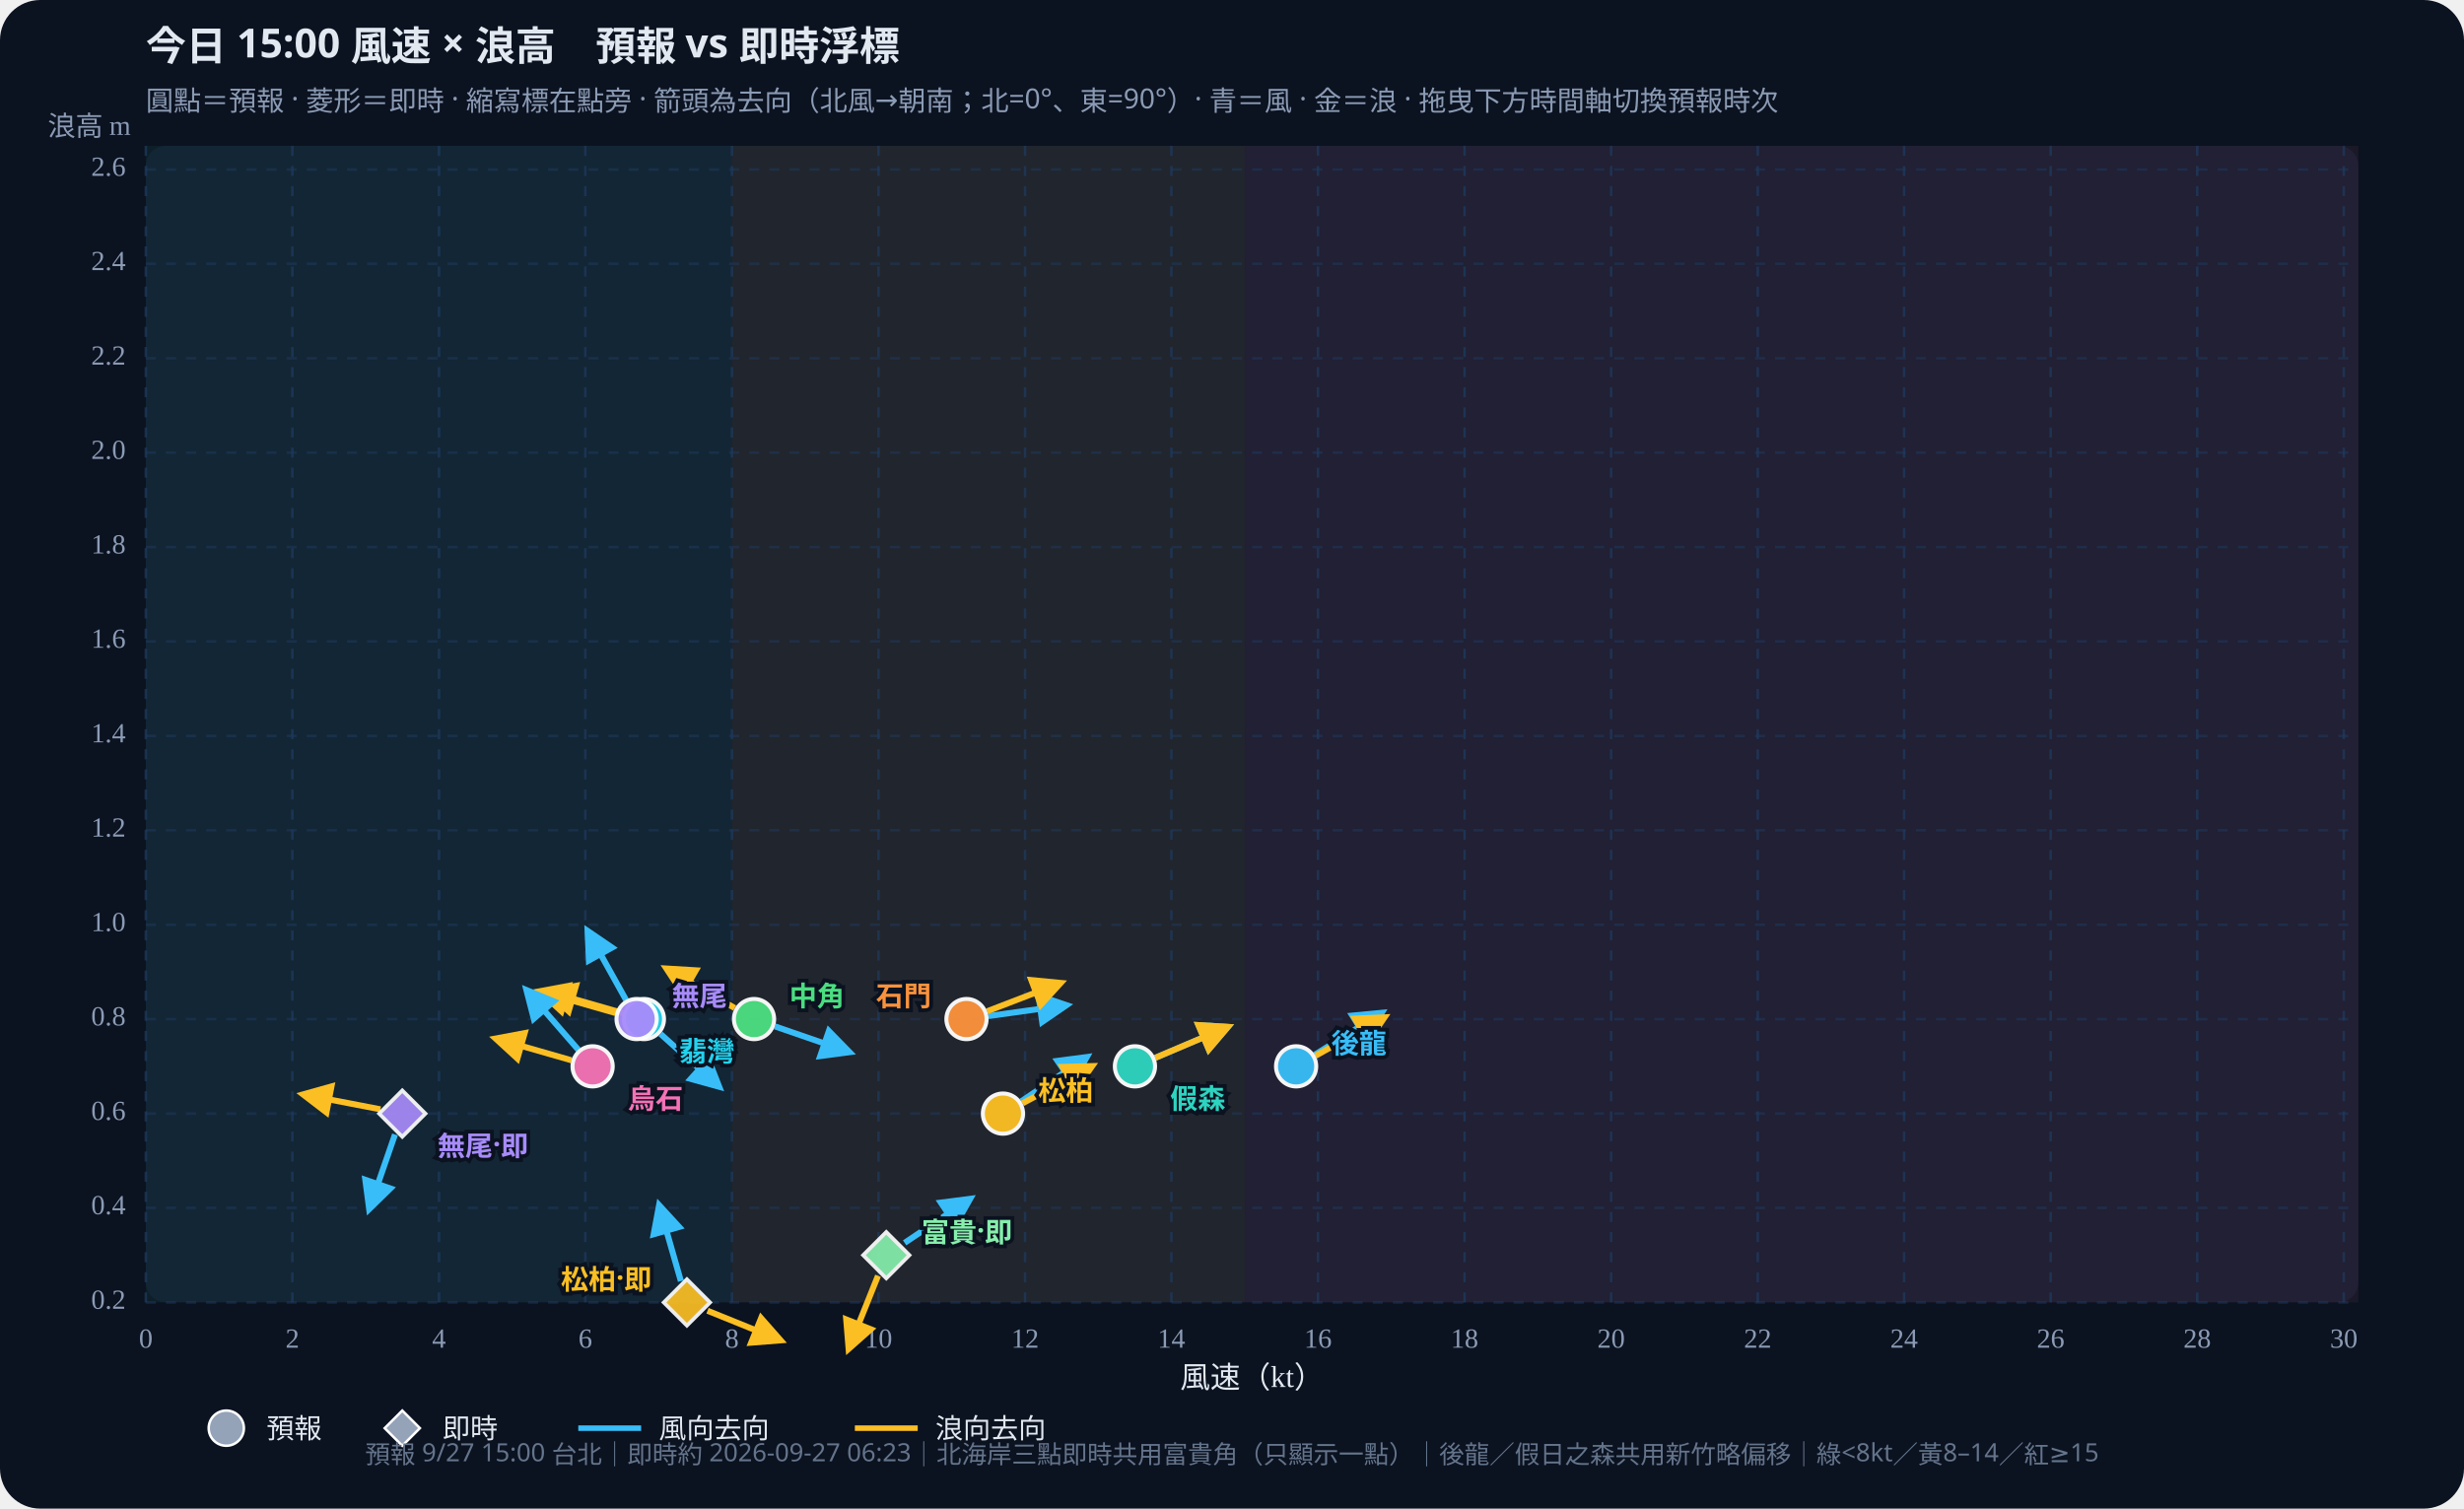
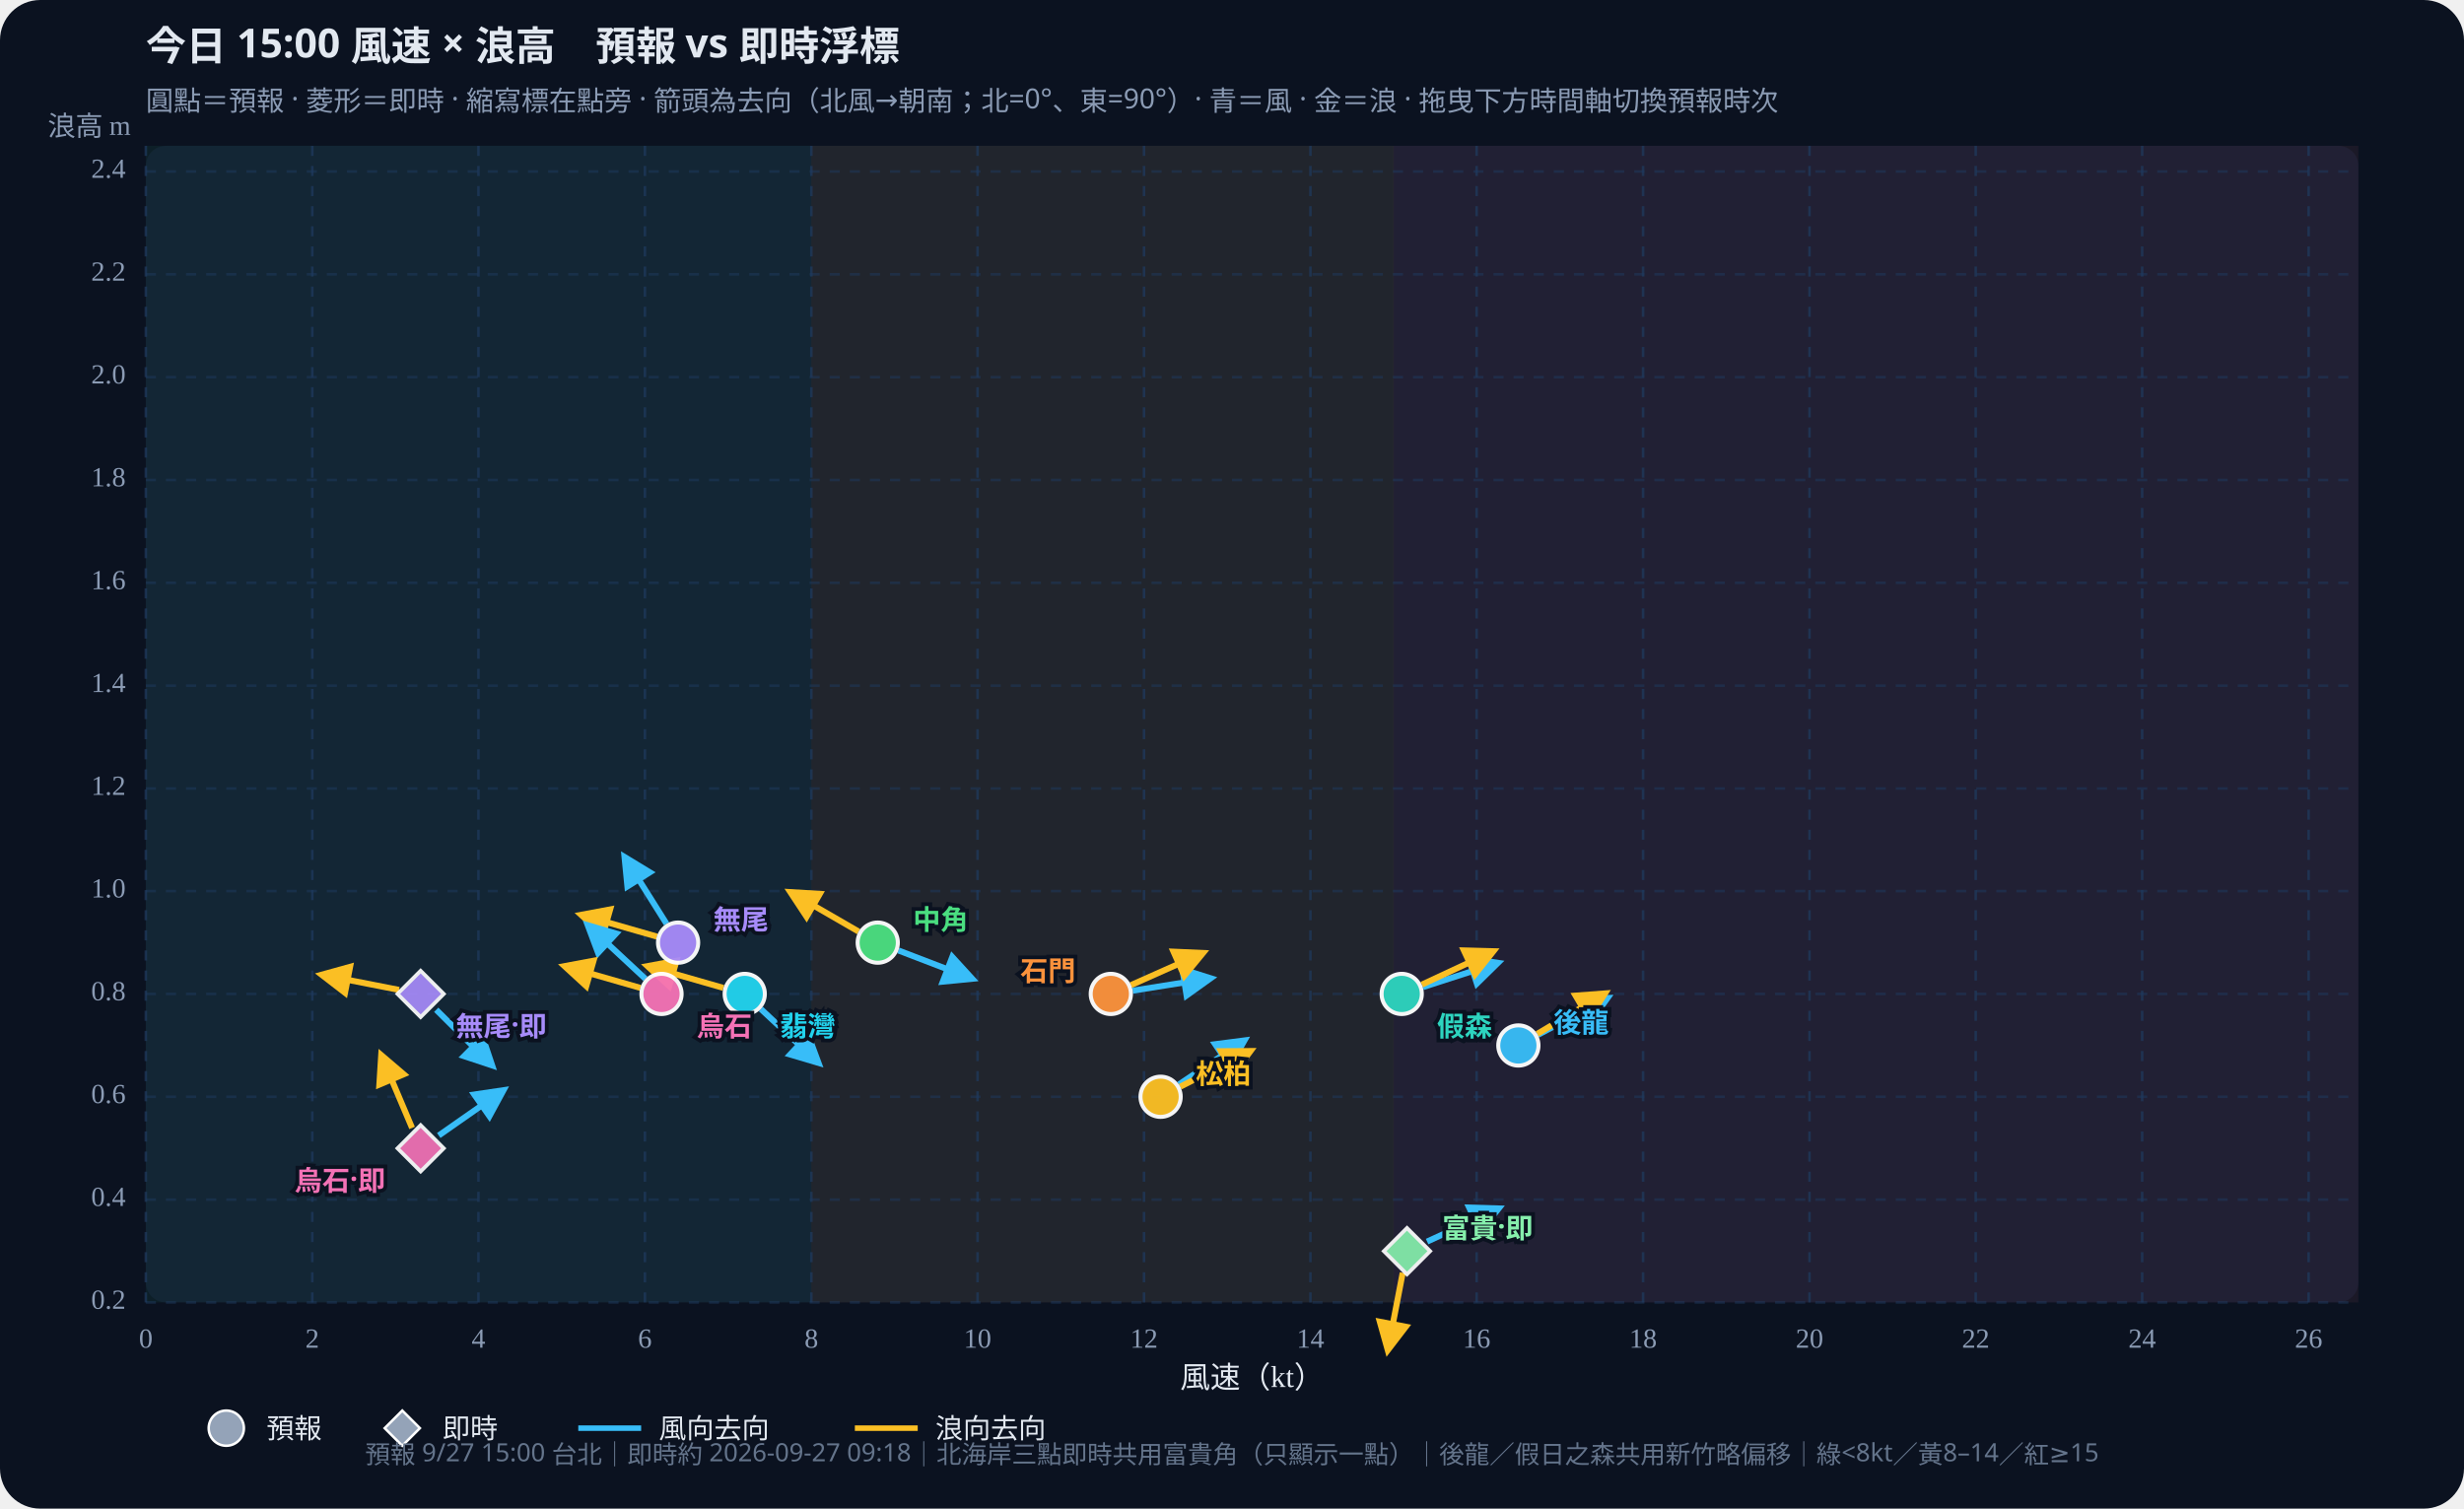
<svg xmlns="http://www.w3.org/2000/svg" id="wws-svg" viewBox="0 0 980 600" role="img" aria-label="風速與浪高散佈圖，可拖曳時間軸切換預報時次" style="width:100%;height:auto;display:block">
  <rect width="980" height="600" fill="#0b1220" rx="16" />
  <rect x="58" y="58" width="880" height="460" fill="#111a2e" rx="8" />
-   <rect x="58.0" y="58" width="233.1" height="460" fill="#34d399" opacity="0.07" />
-   <rect x="291.1" y="58" width="204.0" height="460" fill="#fbbf24" opacity="0.07" />
-   <rect x="495.1" y="58" width="442.9" height="460" fill="#fb7185" opacity="0.07" />
+   <rect x="58.0" y="58" width="264.7" height="460" fill="#34d399" opacity="0.07" />
+   <rect x="322.7" y="58" width="231.6" height="460" fill="#fbbf24" opacity="0.07" />
+   <rect x="554.2" y="58" width="383.8" height="460" fill="#fb7185" opacity="0.07" />
  <defs>
    <marker id="arrow-38bdf8" viewBox="0 0 10 10" refX="8" refY="5" markerWidth="6" markerHeight="6" orient="auto-start-reverse">
      <path d="M0,0 L10,5 L0,10 z" fill="#38bdf8" />
    </marker>
    <marker id="arrow-fbbf24" viewBox="0 0 10 10" refX="8" refY="5" markerWidth="6" markerHeight="6" orient="auto-start-reverse">
      <path d="M0,0 L10,5 L0,10 z" fill="#fbbf24" />
    </marker>
  </defs>
  <text id="wws-title" x="58" y="24" fill="#e2e8f0" font-size="16" font-weight="700" font-family="Noto Sans TC,system-ui,sans-serif">今日 15:00 風速 × 浪高　預報 vs 即時浮標</text>
  <text x="58" y="44" fill="#8b9bb4" font-size="11" font-family="Noto Sans TC,system-ui,sans-serif">圓點＝預報 · 菱形＝即時 · 縮寫標在點旁 · 箭頭為去向（北風→朝南；北=0°、東=90°）· 青＝風 · 金＝浪 · 拖曳下方時間軸切換預報時次</text>
  <line x1="58.0" y1="58" x2="58.0" y2="518" stroke="#1e3a5f" stroke-dasharray="4 4" opacity="0.7" />
  <text x="58.0" y="536" text-anchor="middle" fill="#8b9bb4" font-size="11">0</text>
-   <line x1="116.3" y1="58" x2="116.3" y2="518" stroke="#1e3a5f" stroke-dasharray="4 4" opacity="0.7" />
-   <text x="116.3" y="536" text-anchor="middle" fill="#8b9bb4" font-size="11">2</text>
-   <line x1="174.6" y1="58" x2="174.6" y2="518" stroke="#1e3a5f" stroke-dasharray="4 4" opacity="0.7" />
-   <text x="174.6" y="536" text-anchor="middle" fill="#8b9bb4" font-size="11">4</text>
-   <line x1="232.8" y1="58" x2="232.8" y2="518" stroke="#1e3a5f" stroke-dasharray="4 4" opacity="0.7" />
-   <text x="232.8" y="536" text-anchor="middle" fill="#8b9bb4" font-size="11">6</text>
-   <line x1="291.1" y1="58" x2="291.1" y2="518" stroke="#1e3a5f" stroke-dasharray="4 4" opacity="0.7" />
-   <text x="291.1" y="536" text-anchor="middle" fill="#8b9bb4" font-size="11">8</text>
-   <line x1="349.4" y1="58" x2="349.4" y2="518" stroke="#1e3a5f" stroke-dasharray="4 4" opacity="0.7" />
-   <text x="349.4" y="536" text-anchor="middle" fill="#8b9bb4" font-size="11">10</text>
-   <line x1="407.7" y1="58" x2="407.7" y2="518" stroke="#1e3a5f" stroke-dasharray="4 4" opacity="0.7" />
-   <text x="407.7" y="536" text-anchor="middle" fill="#8b9bb4" font-size="11">12</text>
-   <line x1="465.9" y1="58" x2="465.9" y2="518" stroke="#1e3a5f" stroke-dasharray="4 4" opacity="0.7" />
-   <text x="465.9" y="536" text-anchor="middle" fill="#8b9bb4" font-size="11">14</text>
-   <line x1="524.2" y1="58" x2="524.2" y2="518" stroke="#1e3a5f" stroke-dasharray="4 4" opacity="0.7" />
-   <text x="524.2" y="536" text-anchor="middle" fill="#8b9bb4" font-size="11">16</text>
-   <line x1="582.5" y1="58" x2="582.5" y2="518" stroke="#1e3a5f" stroke-dasharray="4 4" opacity="0.7" />
-   <text x="582.5" y="536" text-anchor="middle" fill="#8b9bb4" font-size="11">18</text>
-   <line x1="640.8" y1="58" x2="640.8" y2="518" stroke="#1e3a5f" stroke-dasharray="4 4" opacity="0.7" />
-   <text x="640.8" y="536" text-anchor="middle" fill="#8b9bb4" font-size="11">20</text>
-   <line x1="699.1" y1="58" x2="699.1" y2="518" stroke="#1e3a5f" stroke-dasharray="4 4" opacity="0.7" />
-   <text x="699.1" y="536" text-anchor="middle" fill="#8b9bb4" font-size="11">22</text>
-   <line x1="757.3" y1="58" x2="757.3" y2="518" stroke="#1e3a5f" stroke-dasharray="4 4" opacity="0.7" />
-   <text x="757.3" y="536" text-anchor="middle" fill="#8b9bb4" font-size="11">24</text>
-   <line x1="815.6" y1="58" x2="815.6" y2="518" stroke="#1e3a5f" stroke-dasharray="4 4" opacity="0.7" />
-   <text x="815.6" y="536" text-anchor="middle" fill="#8b9bb4" font-size="11">26</text>
-   <line x1="873.9" y1="58" x2="873.9" y2="518" stroke="#1e3a5f" stroke-dasharray="4 4" opacity="0.7" />
-   <text x="873.9" y="536" text-anchor="middle" fill="#8b9bb4" font-size="11">28</text>
-   <line x1="932.2" y1="58" x2="932.2" y2="518" stroke="#1e3a5f" stroke-dasharray="4 4" opacity="0.7" />
-   <text x="932.2" y="536" text-anchor="middle" fill="#8b9bb4" font-size="11">30</text>
+   <line x1="124.2" y1="58" x2="124.2" y2="518" stroke="#1e3a5f" stroke-dasharray="4 4" opacity="0.7" />
+   <text x="124.2" y="536" text-anchor="middle" fill="#8b9bb4" font-size="11">2</text>
+   <line x1="190.3" y1="58" x2="190.3" y2="518" stroke="#1e3a5f" stroke-dasharray="4 4" opacity="0.7" />
+   <text x="190.3" y="536" text-anchor="middle" fill="#8b9bb4" font-size="11">4</text>
+   <line x1="256.5" y1="58" x2="256.5" y2="518" stroke="#1e3a5f" stroke-dasharray="4 4" opacity="0.7" />
+   <text x="256.5" y="536" text-anchor="middle" fill="#8b9bb4" font-size="11">6</text>
+   <line x1="322.7" y1="58" x2="322.7" y2="518" stroke="#1e3a5f" stroke-dasharray="4 4" opacity="0.7" />
+   <text x="322.7" y="536" text-anchor="middle" fill="#8b9bb4" font-size="11">8</text>
+   <line x1="388.8" y1="58" x2="388.8" y2="518" stroke="#1e3a5f" stroke-dasharray="4 4" opacity="0.7" />
+   <text x="388.8" y="536" text-anchor="middle" fill="#8b9bb4" font-size="11">10</text>
+   <line x1="455.0" y1="58" x2="455.0" y2="518" stroke="#1e3a5f" stroke-dasharray="4 4" opacity="0.7" />
+   <text x="455.0" y="536" text-anchor="middle" fill="#8b9bb4" font-size="11">12</text>
+   <line x1="521.2" y1="58" x2="521.2" y2="518" stroke="#1e3a5f" stroke-dasharray="4 4" opacity="0.7" />
+   <text x="521.2" y="536" text-anchor="middle" fill="#8b9bb4" font-size="11">14</text>
+   <line x1="587.3" y1="58" x2="587.3" y2="518" stroke="#1e3a5f" stroke-dasharray="4 4" opacity="0.7" />
+   <text x="587.3" y="536" text-anchor="middle" fill="#8b9bb4" font-size="11">16</text>
+   <line x1="653.5" y1="58" x2="653.5" y2="518" stroke="#1e3a5f" stroke-dasharray="4 4" opacity="0.7" />
+   <text x="653.5" y="536" text-anchor="middle" fill="#8b9bb4" font-size="11">18</text>
+   <line x1="719.7" y1="58" x2="719.7" y2="518" stroke="#1e3a5f" stroke-dasharray="4 4" opacity="0.7" />
+   <text x="719.7" y="536" text-anchor="middle" fill="#8b9bb4" font-size="11">20</text>
+   <line x1="785.8" y1="58" x2="785.8" y2="518" stroke="#1e3a5f" stroke-dasharray="4 4" opacity="0.7" />
+   <text x="785.8" y="536" text-anchor="middle" fill="#8b9bb4" font-size="11">22</text>
+   <line x1="852.0" y1="58" x2="852.0" y2="518" stroke="#1e3a5f" stroke-dasharray="4 4" opacity="0.7" />
+   <text x="852.0" y="536" text-anchor="middle" fill="#8b9bb4" font-size="11">24</text>
+   <line x1="918.2" y1="58" x2="918.2" y2="518" stroke="#1e3a5f" stroke-dasharray="4 4" opacity="0.7" />
+   <text x="918.2" y="536" text-anchor="middle" fill="#8b9bb4" font-size="11">26</text>
  <line x1="58" y1="518.0" x2="938" y2="518.0" stroke="#1e3a5f" stroke-dasharray="4 4" opacity="0.5" />
  <text x="50" y="518.0" text-anchor="end" dominant-baseline="middle" fill="#8b9bb4" font-size="11">0.2</text>
-   <line x1="58" y1="480.4" x2="938" y2="480.4" stroke="#1e3a5f" stroke-dasharray="4 4" opacity="0.5" />
-   <text x="50" y="480.4" text-anchor="end" dominant-baseline="middle" fill="#8b9bb4" font-size="11">0.4</text>
-   <line x1="58" y1="442.9" x2="938" y2="442.9" stroke="#1e3a5f" stroke-dasharray="4 4" opacity="0.5" />
-   <text x="50" y="442.9" text-anchor="end" dominant-baseline="middle" fill="#8b9bb4" font-size="11">0.6</text>
-   <line x1="58" y1="405.3" x2="938" y2="405.3" stroke="#1e3a5f" stroke-dasharray="4 4" opacity="0.5" />
-   <text x="50" y="405.3" text-anchor="end" dominant-baseline="middle" fill="#8b9bb4" font-size="11">0.8</text>
-   <line x1="58" y1="367.8" x2="938" y2="367.8" stroke="#1e3a5f" stroke-dasharray="4 4" opacity="0.5" />
-   <text x="50" y="367.8" text-anchor="end" dominant-baseline="middle" fill="#8b9bb4" font-size="11">1.0</text>
-   <line x1="58" y1="330.2" x2="938" y2="330.2" stroke="#1e3a5f" stroke-dasharray="4 4" opacity="0.5" />
-   <text x="50" y="330.2" text-anchor="end" dominant-baseline="middle" fill="#8b9bb4" font-size="11">1.2</text>
-   <line x1="58" y1="292.7" x2="938" y2="292.7" stroke="#1e3a5f" stroke-dasharray="4 4" opacity="0.5" />
-   <text x="50" y="292.7" text-anchor="end" dominant-baseline="middle" fill="#8b9bb4" font-size="11">1.4</text>
-   <line x1="58" y1="255.1" x2="938" y2="255.1" stroke="#1e3a5f" stroke-dasharray="4 4" opacity="0.5" />
-   <text x="50" y="255.1" text-anchor="end" dominant-baseline="middle" fill="#8b9bb4" font-size="11">1.6</text>
-   <line x1="58" y1="217.6" x2="938" y2="217.6" stroke="#1e3a5f" stroke-dasharray="4 4" opacity="0.5" />
-   <text x="50" y="217.6" text-anchor="end" dominant-baseline="middle" fill="#8b9bb4" font-size="11">1.8</text>
-   <line x1="58" y1="180.0" x2="938" y2="180.0" stroke="#1e3a5f" stroke-dasharray="4 4" opacity="0.5" />
-   <text x="50" y="180.0" text-anchor="end" dominant-baseline="middle" fill="#8b9bb4" font-size="11">2.0</text>
-   <line x1="58" y1="142.5" x2="938" y2="142.5" stroke="#1e3a5f" stroke-dasharray="4 4" opacity="0.5" />
-   <text x="50" y="142.5" text-anchor="end" dominant-baseline="middle" fill="#8b9bb4" font-size="11">2.2</text>
-   <line x1="58" y1="104.9" x2="938" y2="104.9" stroke="#1e3a5f" stroke-dasharray="4 4" opacity="0.5" />
-   <text x="50" y="104.9" text-anchor="end" dominant-baseline="middle" fill="#8b9bb4" font-size="11">2.4</text>
-   <line x1="58" y1="67.4" x2="938" y2="67.4" stroke="#1e3a5f" stroke-dasharray="4 4" opacity="0.5" />
-   <text x="50" y="67.4" text-anchor="end" dominant-baseline="middle" fill="#8b9bb4" font-size="11">2.6</text>
+   <line x1="58" y1="477.1" x2="938" y2="477.1" stroke="#1e3a5f" stroke-dasharray="4 4" opacity="0.5" />
+   <text x="50" y="477.1" text-anchor="end" dominant-baseline="middle" fill="#8b9bb4" font-size="11">0.4</text>
+   <line x1="58" y1="436.2" x2="938" y2="436.2" stroke="#1e3a5f" stroke-dasharray="4 4" opacity="0.5" />
+   <text x="50" y="436.2" text-anchor="end" dominant-baseline="middle" fill="#8b9bb4" font-size="11">0.6</text>
+   <line x1="58" y1="395.3" x2="938" y2="395.3" stroke="#1e3a5f" stroke-dasharray="4 4" opacity="0.5" />
+   <text x="50" y="395.3" text-anchor="end" dominant-baseline="middle" fill="#8b9bb4" font-size="11">0.8</text>
+   <line x1="58" y1="354.4" x2="938" y2="354.4" stroke="#1e3a5f" stroke-dasharray="4 4" opacity="0.5" />
+   <text x="50" y="354.4" text-anchor="end" dominant-baseline="middle" fill="#8b9bb4" font-size="11">1.0</text>
+   <line x1="58" y1="313.6" x2="938" y2="313.6" stroke="#1e3a5f" stroke-dasharray="4 4" opacity="0.5" />
+   <text x="50" y="313.6" text-anchor="end" dominant-baseline="middle" fill="#8b9bb4" font-size="11">1.2</text>
+   <line x1="58" y1="272.7" x2="938" y2="272.7" stroke="#1e3a5f" stroke-dasharray="4 4" opacity="0.5" />
+   <text x="50" y="272.7" text-anchor="end" dominant-baseline="middle" fill="#8b9bb4" font-size="11">1.4</text>
+   <line x1="58" y1="231.8" x2="938" y2="231.8" stroke="#1e3a5f" stroke-dasharray="4 4" opacity="0.5" />
+   <text x="50" y="231.8" text-anchor="end" dominant-baseline="middle" fill="#8b9bb4" font-size="11">1.6</text>
+   <line x1="58" y1="190.9" x2="938" y2="190.9" stroke="#1e3a5f" stroke-dasharray="4 4" opacity="0.5" />
+   <text x="50" y="190.9" text-anchor="end" dominant-baseline="middle" fill="#8b9bb4" font-size="11">1.8</text>
+   <line x1="58" y1="150.0" x2="938" y2="150.0" stroke="#1e3a5f" stroke-dasharray="4 4" opacity="0.5" />
+   <text x="50" y="150.0" text-anchor="end" dominant-baseline="middle" fill="#8b9bb4" font-size="11">2.0</text>
+   <line x1="58" y1="109.1" x2="938" y2="109.1" stroke="#1e3a5f" stroke-dasharray="4 4" opacity="0.5" />
+   <text x="50" y="109.1" text-anchor="end" dominant-baseline="middle" fill="#8b9bb4" font-size="11">2.2</text>
+   <line x1="58" y1="68.2" x2="938" y2="68.2" stroke="#1e3a5f" stroke-dasharray="4 4" opacity="0.5" />
+   <text x="50" y="68.2" text-anchor="end" dominant-baseline="middle" fill="#8b9bb4" font-size="11">2.4</text>
  <text x="498" y="552" text-anchor="middle" fill="#e2e8f0" font-size="12">風速（kt）</text>
  <text x="52" y="54" text-anchor="end" fill="#8b9bb4" font-size="11">浪高 m</text>
  <g id="wws-forecast-layer">
-     <line x1="522.9" y1="419.5" x2="549.4" y2="402.9" stroke="#38bdf8" stroke-width="2.4" marker-end="url(#arrow-38bdf8)" />
-     <line x1="523.2" y1="419.9" x2="550.5" y2="404.7" stroke="#fbbf24" stroke-width="2.4" marker-end="url(#arrow-fbbf24)" />
-     <circle cx="515.5" cy="424.1" r="8.0" fill="#38bdf8" stroke="#fff" stroke-width="1.6" opacity="0.95" />
-     <line x1="459.5" y1="420.7" x2="488.2" y2="408.5" stroke="#38bdf8" stroke-width="2.4" marker-end="url(#arrow-38bdf8)" />
-     <line x1="459.5" y1="420.7" x2="488.2" y2="408.5" stroke="#fbbf24" stroke-width="2.4" marker-end="url(#arrow-fbbf24)" />
-     <circle cx="451.4" cy="424.1" r="8.0" fill="#2dd4bf" stroke="#fff" stroke-width="1.6" opacity="0.95" />
-     <line x1="406.2" y1="438.0" x2="432.1" y2="420.5" stroke="#38bdf8" stroke-width="2.4" marker-end="url(#arrow-38bdf8)" />
-     <line x1="406.7" y1="438.8" x2="434.2" y2="424.1" stroke="#fbbf24" stroke-width="2.4" marker-end="url(#arrow-fbbf24)" />
-     <circle cx="398.9" cy="442.9" r="8.0" fill="#fbbf24" stroke="#fff" stroke-width="1.6" opacity="0.95" />
-     <line x1="308.2" y1="408.2" x2="337.7" y2="418.4" stroke="#38bdf8" stroke-width="2.4" marker-end="url(#arrow-38bdf8)" />
-     <line x1="292.2" y1="400.9" x2="265.2" y2="385.3" stroke="#fbbf24" stroke-width="2.4" marker-end="url(#arrow-fbbf24)" />
-     <circle cx="299.9" cy="405.3" r="8.0" fill="#4ade80" stroke="#fff" stroke-width="1.6" opacity="0.95" />
-     <line x1="262.7" y1="411.2" x2="285.9" y2="432.1" stroke="#38bdf8" stroke-width="2.4" marker-end="url(#arrow-38bdf8)" />
-     <line x1="247.7" y1="402.9" x2="217.7" y2="394.3" stroke="#fbbf24" stroke-width="2.4" marker-end="url(#arrow-fbbf24)" />
-     <circle cx="256.1" cy="405.3" r="8.0" fill="#22d3ee" stroke="#fff" stroke-width="1.6" opacity="0.95" />
-     <line x1="393.1" y1="404.1" x2="424.0" y2="399.8" stroke="#38bdf8" stroke-width="2.4" marker-end="url(#arrow-38bdf8)" />
-     <line x1="392.6" y1="402.2" x2="421.7" y2="391.0" stroke="#fbbf24" stroke-width="2.4" marker-end="url(#arrow-fbbf24)" />
-     <circle cx="384.4" cy="405.3" r="8.0" fill="#fb923c" stroke="#fff" stroke-width="1.6" opacity="0.95" />
-     <line x1="249.0" y1="397.7" x2="233.8" y2="370.4" stroke="#38bdf8" stroke-width="2.4" marker-end="url(#arrow-38bdf8)" />
-     <line x1="244.8" y1="402.9" x2="214.8" y2="394.3" stroke="#fbbf24" stroke-width="2.4" marker-end="url(#arrow-fbbf24)" />
-     <circle cx="253.2" cy="405.3" r="8.0" fill="#a78bfa" stroke="#fff" stroke-width="1.6" opacity="0.95" />
-     <line x1="230.0" y1="417.5" x2="209.5" y2="393.9" stroke="#38bdf8" stroke-width="2.4" marker-end="url(#arrow-38bdf8)" />
-     <line x1="227.3" y1="421.7" x2="197.3" y2="413.1" stroke="#fbbf24" stroke-width="2.4" marker-end="url(#arrow-fbbf24)" />
-     <circle cx="235.7" cy="424.1" r="8.0" fill="#f472b6" stroke="#fff" stroke-width="1.6" opacity="0.95" />
-     <text x="529.5" y="414.1" text-anchor="start" dominant-baseline="central" fill="#38bdf8" font-size="11" font-weight="700" font-family="Noto Sans TC,system-ui,sans-serif" stroke="#0b1220" stroke-width="3" paint-order="stroke">後龍</text>
-     <text x="465.4" y="436.1" text-anchor="start" dominant-baseline="central" fill="#2dd4bf" font-size="11" font-weight="700" font-family="Noto Sans TC,system-ui,sans-serif" stroke="#0b1220" stroke-width="3" paint-order="stroke">假森</text>
-     <text x="412.9" y="432.9" text-anchor="start" dominant-baseline="central" fill="#fbbf24" font-size="11" font-weight="700" font-family="Noto Sans TC,system-ui,sans-serif" stroke="#0b1220" stroke-width="3" paint-order="stroke">松柏</text>
-     <text x="313.9" y="395.3" text-anchor="start" dominant-baseline="central" fill="#4ade80" font-size="11" font-weight="700" font-family="Noto Sans TC,system-ui,sans-serif" stroke="#0b1220" stroke-width="3" paint-order="stroke">中角</text>
-     <text x="270.1" y="417.3" text-anchor="start" dominant-baseline="central" fill="#22d3ee" font-size="11" font-weight="700" font-family="Noto Sans TC,system-ui,sans-serif" stroke="#0b1220" stroke-width="3" paint-order="stroke">翡灣</text>
-     <text x="370.4" y="395.3" text-anchor="end" dominant-baseline="central" fill="#fb923c" font-size="11" font-weight="700" font-family="Noto Sans TC,system-ui,sans-serif" stroke="#0b1220" stroke-width="3" paint-order="stroke">石門</text>
-     <text x="267.2" y="395.3" text-anchor="start" dominant-baseline="central" fill="#a78bfa" font-size="11" font-weight="700" font-family="Noto Sans TC,system-ui,sans-serif" stroke="#0b1220" stroke-width="3" paint-order="stroke">無尾</text>
-     <text x="249.7" y="436.1" text-anchor="start" dominant-baseline="central" fill="#f472b6" font-size="11" font-weight="700" font-family="Noto Sans TC,system-ui,sans-serif" stroke="#0b1220" stroke-width="3" paint-order="stroke">烏石</text>
+     <line x1="611.6" y1="411.6" x2="639.2" y2="397.0" stroke="#38bdf8" stroke-width="2.4" marker-end="url(#arrow-38bdf8)" />
+     <line x1="611.4" y1="411.2" x2="638.2" y2="395.2" stroke="#fbbf24" stroke-width="2.4" marker-end="url(#arrow-fbbf24)" />
+     <circle cx="603.9" cy="415.8" r="8.0" fill="#38bdf8" stroke="#fff" stroke-width="1.6" opacity="0.95" />
+     <line x1="565.9" y1="392.6" x2="595.6" y2="383.0" stroke="#38bdf8" stroke-width="2.4" marker-end="url(#arrow-38bdf8)" />
+     <line x1="565.5" y1="391.6" x2="593.8" y2="378.4" stroke="#fbbf24" stroke-width="2.4" marker-end="url(#arrow-fbbf24)" />
+     <circle cx="557.5" cy="395.3" r="8.0" fill="#2dd4bf" stroke="#fff" stroke-width="1.6" opacity="0.95" />
+     <line x1="468.9" y1="431.3" x2="494.8" y2="413.9" stroke="#38bdf8" stroke-width="2.4" marker-end="url(#arrow-38bdf8)" />
+     <line x1="469.4" y1="432.2" x2="497.2" y2="418.1" stroke="#fbbf24" stroke-width="2.4" marker-end="url(#arrow-fbbf24)" />
+     <circle cx="461.6" cy="436.2" r="8.0" fill="#fbbf24" stroke="#fff" stroke-width="1.6" opacity="0.95" />
+     <line x1="357.3" y1="378.0" x2="386.5" y2="389.2" stroke="#38bdf8" stroke-width="2.4" marker-end="url(#arrow-38bdf8)" />
+     <line x1="341.5" y1="370.5" x2="314.5" y2="354.9" stroke="#fbbf24" stroke-width="2.4" marker-end="url(#arrow-fbbf24)" />
+     <circle cx="349.1" cy="374.9" r="8.0" fill="#4ade80" stroke="#fff" stroke-width="1.6" opacity="0.95" />
+     <line x1="302.6" y1="401.3" x2="325.4" y2="422.6" stroke="#38bdf8" stroke-width="2.4" marker-end="url(#arrow-38bdf8)" />
+     <line x1="287.7" y1="392.9" x2="257.7" y2="384.3" stroke="#fbbf24" stroke-width="2.4" marker-end="url(#arrow-fbbf24)" />
+     <circle cx="296.2" cy="395.3" r="8.0" fill="#22d3ee" stroke="#fff" stroke-width="1.6" opacity="0.95" />
+     <line x1="450.5" y1="394.0" x2="481.3" y2="389.1" stroke="#38bdf8" stroke-width="2.4" marker-end="url(#arrow-38bdf8)" />
+     <line x1="449.8" y1="391.8" x2="478.3" y2="379.1" stroke="#fbbf24" stroke-width="2.4" marker-end="url(#arrow-fbbf24)" />
+     <circle cx="441.8" cy="395.3" r="8.0" fill="#fb923c" stroke="#fff" stroke-width="1.6" opacity="0.95" />
+     <line x1="265.1" y1="367.4" x2="248.5" y2="341.0" stroke="#38bdf8" stroke-width="2.4" marker-end="url(#arrow-38bdf8)" />
+     <line x1="261.3" y1="372.5" x2="231.3" y2="363.9" stroke="#fbbf24" stroke-width="2.4" marker-end="url(#arrow-fbbf24)" />
+     <circle cx="269.7" cy="374.9" r="8.0" fill="#a78bfa" stroke="#fff" stroke-width="1.6" opacity="0.95" />
+     <line x1="256.7" y1="389.3" x2="233.9" y2="368.1" stroke="#38bdf8" stroke-width="2.4" marker-end="url(#arrow-38bdf8)" />
+     <line x1="254.7" y1="392.9" x2="224.7" y2="384.3" stroke="#fbbf24" stroke-width="2.4" marker-end="url(#arrow-fbbf24)" />
+     <circle cx="263.1" cy="395.3" r="8.0" fill="#f472b6" stroke="#fff" stroke-width="1.6" opacity="0.95" />
+     <text x="617.9" y="405.8" text-anchor="start" dominant-baseline="central" fill="#38bdf8" font-size="11" font-weight="700" font-family="Noto Sans TC,system-ui,sans-serif" stroke="#0b1220" stroke-width="3" paint-order="stroke">後龍</text>
+     <text x="571.5" y="407.3" text-anchor="start" dominant-baseline="central" fill="#2dd4bf" font-size="11" font-weight="700" font-family="Noto Sans TC,system-ui,sans-serif" stroke="#0b1220" stroke-width="3" paint-order="stroke">假森</text>
+     <text x="475.6" y="426.2" text-anchor="start" dominant-baseline="central" fill="#fbbf24" font-size="11" font-weight="700" font-family="Noto Sans TC,system-ui,sans-serif" stroke="#0b1220" stroke-width="3" paint-order="stroke">松柏</text>
+     <text x="363.1" y="364.9" text-anchor="start" dominant-baseline="central" fill="#4ade80" font-size="11" font-weight="700" font-family="Noto Sans TC,system-ui,sans-serif" stroke="#0b1220" stroke-width="3" paint-order="stroke">中角</text>
+     <text x="310.2" y="407.3" text-anchor="start" dominant-baseline="central" fill="#22d3ee" font-size="11" font-weight="700" font-family="Noto Sans TC,system-ui,sans-serif" stroke="#0b1220" stroke-width="3" paint-order="stroke">翡灣</text>
+     <text x="427.8" y="385.3" text-anchor="end" dominant-baseline="central" fill="#fb923c" font-size="11" font-weight="700" font-family="Noto Sans TC,system-ui,sans-serif" stroke="#0b1220" stroke-width="3" paint-order="stroke">石門</text>
+     <text x="283.7" y="364.9" text-anchor="start" dominant-baseline="central" fill="#a78bfa" font-size="11" font-weight="700" font-family="Noto Sans TC,system-ui,sans-serif" stroke="#0b1220" stroke-width="3" paint-order="stroke">無尾</text>
+     <text x="277.1" y="407.3" text-anchor="start" dominant-baseline="central" fill="#f472b6" font-size="11" font-weight="700" font-family="Noto Sans TC,system-ui,sans-serif" stroke="#0b1220" stroke-width="3" paint-order="stroke">烏石</text>
  </g>
  <g id="wws-live-layer">
-     <line x1="270.8" y1="509.5" x2="262.2" y2="479.5" stroke="#38bdf8" stroke-width="2.4" marker-end="url(#arrow-38bdf8)" />
-     <line x1="281.4" y1="521.3" x2="310.3" y2="533.0" stroke="#fbbf24" stroke-width="2.4" marker-end="url(#arrow-fbbf24)" />
-     <polygon points="273.2,508.8 282.4,518.0 273.2,527.2 264.0,518.0" fill="#fbbf24" stroke="#fff" stroke-width="1.5" opacity="0.92" />
-     <line x1="359.8" y1="494.3" x2="385.7" y2="476.9" stroke="#38bdf8" stroke-width="2.4" marker-end="url(#arrow-38bdf8)" />
-     <line x1="349.2" y1="507.4" x2="337.6" y2="536.3" stroke="#fbbf24" stroke-width="2.4" marker-end="url(#arrow-fbbf24)" />
-     <polygon points="352.5,490.0 361.7,499.2 352.5,508.4 343.3,499.2" fill="#86efac" stroke="#fff" stroke-width="1.5" opacity="0.92" />
-     <line x1="157.1" y1="451.2" x2="146.9" y2="480.7" stroke="#38bdf8" stroke-width="2.4" marker-end="url(#arrow-38bdf8)" />
-     <line x1="151.3" y1="441.2" x2="120.7" y2="435.3" stroke="#fbbf24" stroke-width="2.4" marker-end="url(#arrow-fbbf24)" />
-     <polygon points="160.0,433.7 169.2,442.9 160.0,452.1 150.8,442.9" fill="#a78bfa" stroke="#fff" stroke-width="1.5" opacity="0.92" />
-     <text x="259.2" y="508.0" text-anchor="end" dominant-baseline="central" fill="#fbbf24" font-size="11" font-weight="700" font-family="Noto Sans TC,system-ui,sans-serif" stroke="#0b1220" stroke-width="3" paint-order="stroke">松柏·即</text>
-     <text x="366.5" y="489.2" text-anchor="start" dominant-baseline="central" fill="#86efac" font-size="11" font-weight="700" font-family="Noto Sans TC,system-ui,sans-serif" stroke="#0b1220" stroke-width="3" paint-order="stroke">富貴·即</text>
-     <text x="174.0" y="454.9" text-anchor="start" dominant-baseline="central" fill="#a78bfa" font-size="11" font-weight="700" font-family="Noto Sans TC,system-ui,sans-serif" stroke="#0b1220" stroke-width="3" paint-order="stroke">無尾·即</text>
+     <line x1="567.6" y1="493.8" x2="595.9" y2="480.7" stroke="#38bdf8" stroke-width="2.4" marker-end="url(#arrow-38bdf8)" />
+     <line x1="557.9" y1="506.2" x2="552.0" y2="536.8" stroke="#fbbf24" stroke-width="2.4" marker-end="url(#arrow-fbbf24)" />
+     <polygon points="559.6,488.4 568.8,497.6 559.6,506.8 550.4,497.6" fill="#86efac" stroke="#fff" stroke-width="1.5" opacity="0.92" />
+     <line x1="173.5" y1="401.6" x2="195.6" y2="423.6" stroke="#38bdf8" stroke-width="2.4" marker-end="url(#arrow-38bdf8)" />
+     <line x1="158.7" y1="393.7" x2="128.1" y2="387.7" stroke="#fbbf24" stroke-width="2.4" marker-end="url(#arrow-fbbf24)" />
+     <polygon points="167.3,386.1 176.5,395.3 167.3,404.5 158.1,395.3" fill="#a78bfa" stroke="#fff" stroke-width="1.5" opacity="0.92" />
+     <line x1="174.5" y1="451.6" x2="200.1" y2="433.7" stroke="#38bdf8" stroke-width="2.4" marker-end="url(#arrow-38bdf8)" />
+     <line x1="163.9" y1="448.6" x2="151.7" y2="419.8" stroke="#fbbf24" stroke-width="2.4" marker-end="url(#arrow-fbbf24)" />
+     <polygon points="167.3,447.5 176.5,456.7 167.3,465.9 158.1,456.7" fill="#f472b6" stroke="#fff" stroke-width="1.5" opacity="0.92" />
+     <text x="573.6" y="487.6" text-anchor="start" dominant-baseline="central" fill="#86efac" font-size="11" font-weight="700" font-family="Noto Sans TC,system-ui,sans-serif" stroke="#0b1220" stroke-width="3" paint-order="stroke">富貴·即</text>
+     <text x="181.3" y="407.3" text-anchor="start" dominant-baseline="central" fill="#a78bfa" font-size="11" font-weight="700" font-family="Noto Sans TC,system-ui,sans-serif" stroke="#0b1220" stroke-width="3" paint-order="stroke">無尾·即</text>
+     <text x="153.3" y="468.7" text-anchor="end" dominant-baseline="central" fill="#f472b6" font-size="11" font-weight="700" font-family="Noto Sans TC,system-ui,sans-serif" stroke="#0b1220" stroke-width="3" paint-order="stroke">烏石·即</text>
  </g>
  <circle cx="90" cy="568" r="7" fill="#94a3b8" stroke="#fff" />
  <text x="106" y="572" fill="#e2e8f0" font-size="11" font-family="Noto Sans TC,system-ui,sans-serif">預報</text>
  <polygon points="160,561 167,568 160,575 153,568" fill="#94a3b8" stroke="#fff" />
  <text x="176" y="572" fill="#e2e8f0" font-size="11" font-family="Noto Sans TC,system-ui,sans-serif">即時</text>
  <line x1="230" y1="568" x2="255" y2="568" stroke="#38bdf8" stroke-width="2.2" />
  <text x="262" y="572" fill="#e2e8f0" font-size="11" font-family="Noto Sans TC,system-ui,sans-serif">風向去向</text>
  <line x1="340" y1="568" x2="365" y2="568" stroke="#fbbf24" stroke-width="2.2" />
  <text x="372" y="572" fill="#e2e8f0" font-size="11" font-family="Noto Sans TC,system-ui,sans-serif">浪向去向</text>
-   <text id="wws-foot" x="490" y="582" text-anchor="middle" fill="#64748b" font-size="10" font-family="Noto Sans TC,system-ui,sans-serif">預報 9/27 15:00 台北｜即時約 2026-09-27 06:23｜北海岸三點即時共用富貴角（只顯示一點）｜後龍／假日之森共用新竹略偏移｜綠&lt;8kt／黃8–14／紅≥15</text>
+   <text id="wws-foot" x="490" y="582" text-anchor="middle" fill="#64748b" font-size="10" font-family="Noto Sans TC,system-ui,sans-serif">預報 9/27 15:00 台北｜即時約 2026-09-27 09:18｜北海岸三點即時共用富貴角（只顯示一點）｜後龍／假日之森共用新竹略偏移｜綠&lt;8kt／黃8–14／紅≥15</text>
</svg>
